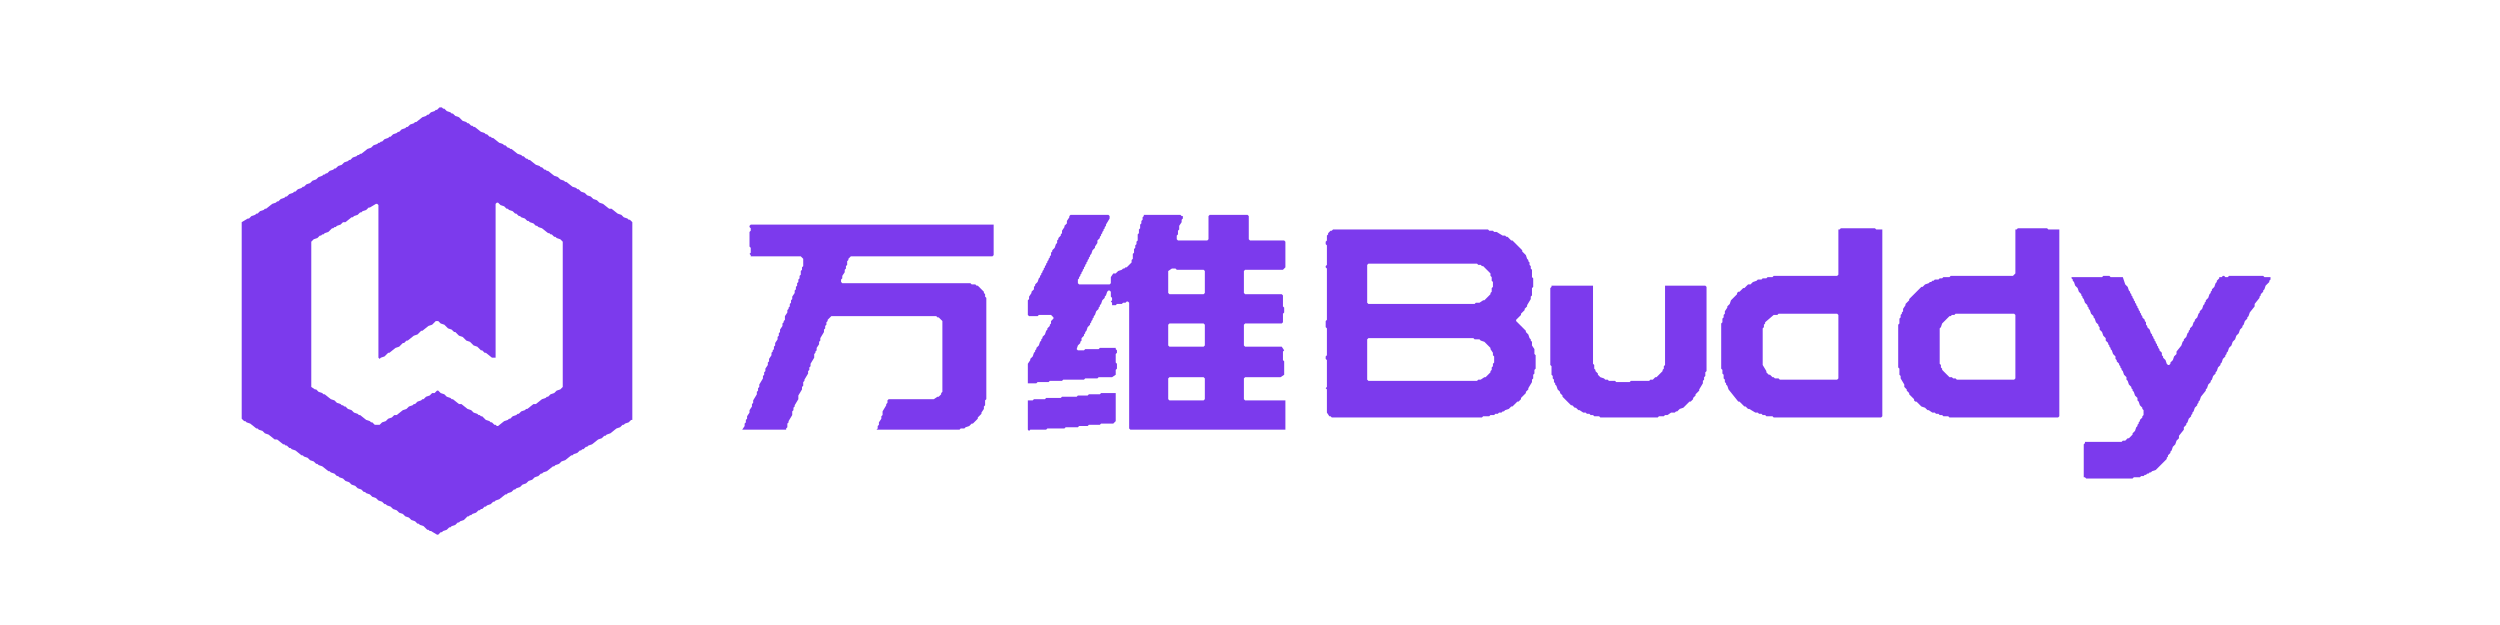
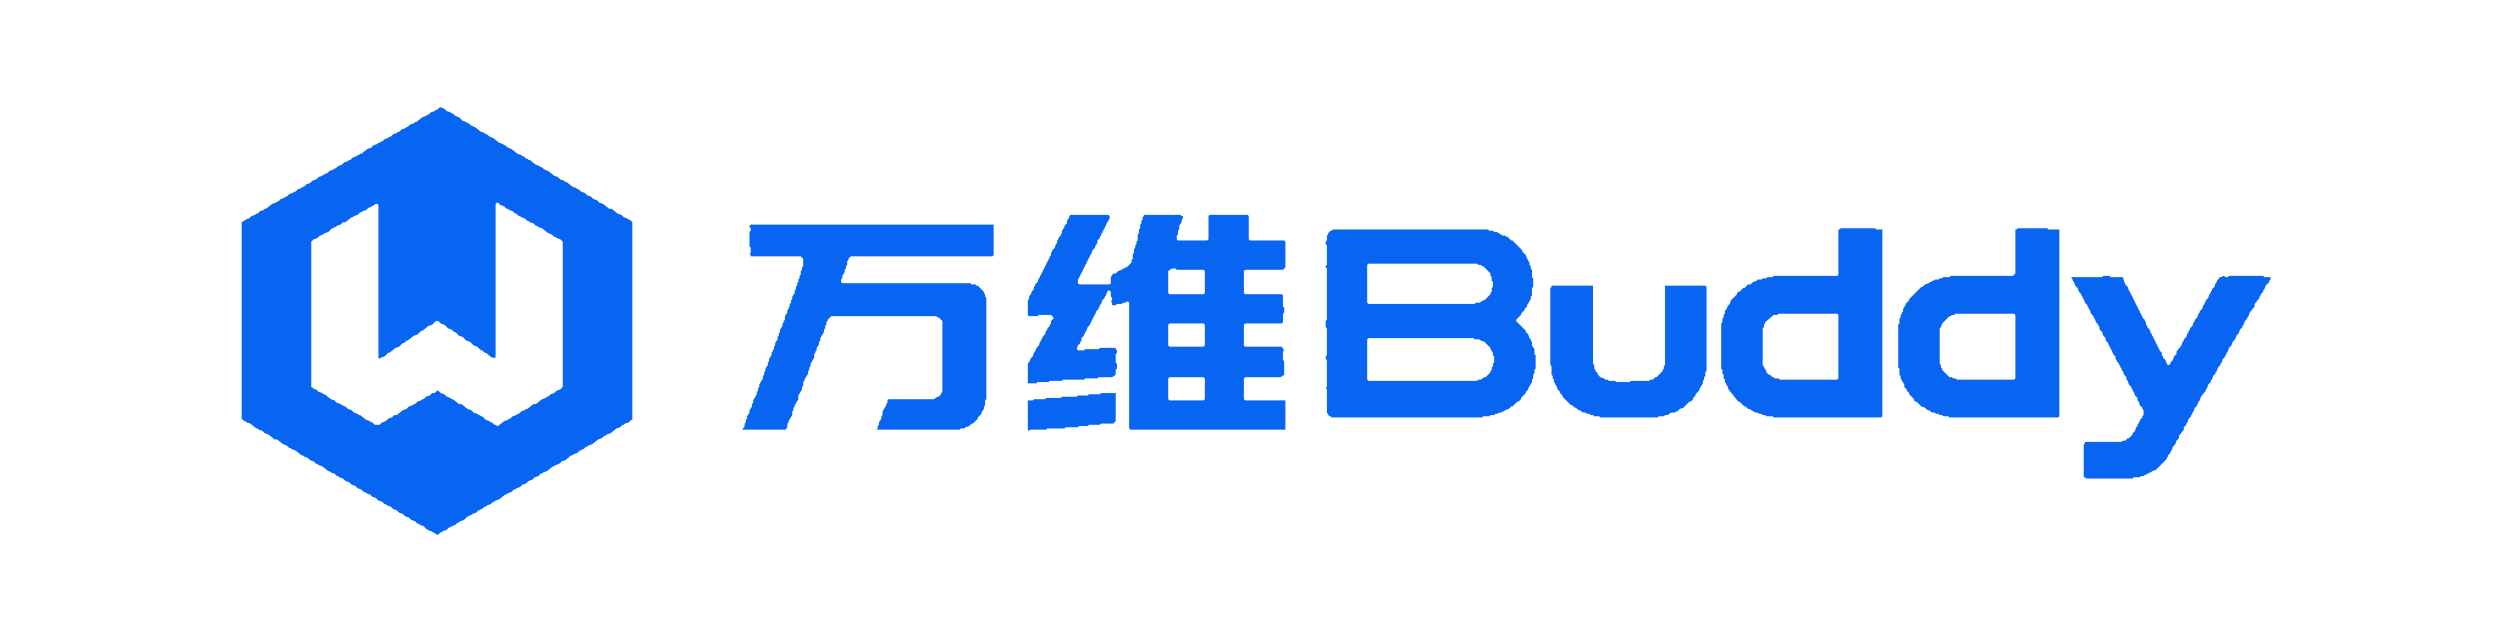
<svg xmlns="http://www.w3.org/2000/svg" width="2048" height="512" viewBox="0 0 2048 512">
-   <g fill="#7C3AED" fill-rule="evenodd" stroke="none">
+   <g fill="#0865F2" fill-rule="evenodd" stroke="none">
    <path id="icon" d="M 362 88 L 360 88 L 358 90 L 357 90 L 356 91 L 353 92 L 351 94 L 350 94 L 349 95 L 346 96 L 341 100 L 340 100 L 339 101 L 336 102 L 334 104 L 333 104 L 332 105 L 329 106 L 327 108 L 326 108 L 325 109 L 322 110 L 320 112 L 319 112 L 318 113 L 315 114 L 313 116 L 312 116 L 311 117 L 310 117 L 309 118 L 306 119 L 304 121 L 301 122 L 296 126 L 295 126 L 294 127 L 293 127 L 292 128 L 289 129 L 287 131 L 286 131 L 285 132 L 282 133 L 280 135 L 277 136 L 275 138 L 274 138 L 273 139 L 270 140 L 268 142 L 267 142 L 266 143 L 265 143 L 264 144 L 261 145 L 259 147 L 256 148 L 254 150 L 251 151 L 249 153 L 248 153 L 247 154 L 244 155 L 242 157 L 241 157 L 240 158 L 237 159 L 235 161 L 234 161 L 233 162 L 230 163 L 228 165 L 227 165 L 226 166 L 223 167 L 218 171 L 217 171 L 216 172 L 213 173 L 211 175 L 210 175 L 209 176 L 206 177 L 204 179 L 203 179 L 198 182 L 198 343 L 200 345 L 201 345 L 202 346 L 205 347 L 210 351 L 211 351 L 212 352 L 215 353 L 217 355 L 220 356 L 225 360 L 227 360 L 232 364 L 233 364 L 234 365 L 235 365 L 237 367 L 238 367 L 239 368 L 242 369 L 247 373 L 248 373 L 249 374 L 252 375 L 254 377 L 257 378 L 259 380 L 260 380 L 261 381 L 264 382 L 269 386 L 270 386 L 271 387 L 274 388 L 276 390 L 277 390 L 278 391 L 281 392 L 283 394 L 286 395 L 288 397 L 291 398 L 293 400 L 296 401 L 298 403 L 299 403 L 300 404 L 303 405 L 305 407 L 308 408 L 310 410 L 313 411 L 315 413 L 316 413 L 317 414 L 320 415 L 322 417 L 325 418 L 327 420 L 330 421 L 332 423 L 335 424 L 337 426 L 340 427 L 342 429 L 343 429 L 344 430 L 347 431 L 350 434 L 351 434 L 352 435 L 353 435 L 358 438 L 359 438 L 361 436 L 362 436 L 363 435 L 366 434 L 368 432 L 369 432 L 370 431 L 373 430 L 375 428 L 376 428 L 377 427 L 380 426 L 383 423 L 384 423 L 385 422 L 386 422 L 387 421 L 390 420 L 392 418 L 393 418 L 394 417 L 395 417 L 397 415 L 398 415 L 399 414 L 402 413 L 404 411 L 405 411 L 406 410 L 409 409 L 414 405 L 415 405 L 416 404 L 419 403 L 421 401 L 422 401 L 423 400 L 426 399 L 428 397 L 431 396 L 433 394 L 436 393 L 438 391 L 441 390 L 443 388 L 444 388 L 445 387 L 448 386 L 453 382 L 454 382 L 455 381 L 458 380 L 460 378 L 463 377 L 468 373 L 469 373 L 470 372 L 473 371 L 475 369 L 476 369 L 477 368 L 478 368 L 480 366 L 481 366 L 482 365 L 485 364 L 490 360 L 493 359 L 495 357 L 496 357 L 497 356 L 500 355 L 505 351 L 508 350 L 510 348 L 511 348 L 512 347 L 515 346 L 517 344 L 518 344 L 518 182 L 516 180 L 515 180 L 514 179 L 511 178 L 509 176 L 506 175 L 501 171 L 499 171 L 494 167 L 491 166 L 489 164 L 486 163 L 484 161 L 481 160 L 479 158 L 476 157 L 474 155 L 473 155 L 472 154 L 469 153 L 464 149 L 463 149 L 462 148 L 459 147 L 457 145 L 454 144 L 449 140 L 448 140 L 447 139 L 446 139 L 444 137 L 443 137 L 442 136 L 439 135 L 434 131 L 433 131 L 432 130 L 431 130 L 429 128 L 428 128 L 427 127 L 424 126 L 419 122 L 418 122 L 417 121 L 416 121 L 414 119 L 413 119 L 412 118 L 409 117 L 404 113 L 403 113 L 402 112 L 401 112 L 399 110 L 398 110 L 397 109 L 394 108 L 389 104 L 388 104 L 387 103 L 386 103 L 384 101 L 383 101 L 382 100 L 379 99 L 376 96 L 373 95 L 371 93 L 370 93 L 369 92 L 366 91 L 364 89 L 363 89 Z M 461 198 L 461 317 L 459 319 L 456 320 L 454 322 L 451 323 L 449 325 L 448 325 L 447 326 L 444 327 L 439 331 L 437 331 L 432 335 L 431 335 L 430 336 L 427 337 L 425 339 L 424 339 L 423 340 L 420 341 L 418 343 L 417 343 L 416 344 L 413 345 L 408 349 L 407 349 L 406 348 L 405 348 L 403 346 L 402 346 L 401 345 L 398 344 L 395 341 L 394 341 L 393 340 L 392 340 L 391 339 L 388 338 L 386 336 L 383 335 L 378 331 L 376 331 L 371 327 L 370 327 L 369 326 L 366 325 L 364 323 L 361 322 L 359 320 L 358 320 L 356 322 L 354 322 L 352 324 L 349 325 L 347 327 L 346 327 L 345 328 L 342 329 L 340 331 L 339 331 L 338 332 L 335 333 L 333 335 L 330 336 L 325 340 L 323 340 L 321 342 L 318 343 L 316 345 L 313 346 L 311 348 L 307 348 L 305 346 L 304 346 L 303 345 L 300 344 L 295 340 L 294 340 L 293 339 L 290 338 L 288 336 L 285 335 L 283 333 L 282 333 L 281 332 L 280 332 L 279 331 L 276 330 L 274 328 L 271 327 L 266 323 L 265 323 L 264 322 L 261 321 L 259 319 L 258 319 L 255 317 L 255 198 L 257 196 L 260 195 L 262 193 L 263 193 L 264 192 L 265 192 L 266 191 L 269 190 L 272 187 L 273 187 L 274 186 L 275 186 L 276 185 L 279 184 L 281 182 L 283 182 L 288 178 L 289 178 L 290 177 L 293 176 L 295 174 L 296 174 L 297 173 L 300 172 L 302 170 L 303 170 L 308 167 L 309 167 L 310 168 L 310 293 L 311 294 L 312 293 L 315 292 L 318 289 L 319 289 L 324 285 L 327 284 L 330 281 L 331 281 L 333 279 L 334 279 L 339 275 L 342 274 L 345 271 L 346 271 L 351 267 L 354 266 L 357 263 L 359 263 L 361 265 L 364 266 L 367 269 L 370 270 L 372 272 L 373 272 L 376 275 L 379 276 L 382 279 L 385 280 L 388 283 L 391 284 L 394 287 L 395 287 L 397 289 L 398 289 L 403 293 L 406 293 L 406 167 L 407 166 L 408 166 L 410 168 L 413 169 L 415 171 L 416 171 L 417 172 L 420 173 L 422 175 L 423 175 L 425 177 L 426 177 L 427 178 L 430 179 L 432 181 L 433 181 L 434 182 L 437 183 L 439 185 L 440 185 L 441 186 L 444 187 L 449 191 L 450 191 L 451 192 L 452 192 L 454 194 L 455 194 L 456 195 L 459 196 Z" />
    <path id="wordmark" d="M 914 322 L 902 322 L 901 323 L 892 323 L 891 324 L 883 324 L 882 325 L 870 325 L 869 326 L 857 326 L 856 327 L 847 327 L 846 328 L 842 328 L 842 352 L 843 353 L 844 352 L 857 352 L 858 351 L 872 351 L 873 350 L 883 350 L 884 349 L 891 349 L 892 348 L 901 348 L 902 347 L 912 347 L 914 345 Z M 1271 234 L 1271 235 L 1270 236 L 1270 299 L 1271 300 L 1271 307 L 1272 308 L 1272 310 L 1273 311 L 1273 313 L 1274 314 L 1274 315 L 1275 316 L 1276 319 L 1278 321 L 1278 322 L 1280 324 L 1280 325 L 1287 332 L 1288 332 L 1290 334 L 1291 334 L 1293 336 L 1294 336 L 1297 338 L 1299 338 L 1300 339 L 1302 339 L 1303 340 L 1305 340 L 1306 341 L 1310 341 L 1311 342 L 1358 342 L 1359 341 L 1363 341 L 1364 340 L 1366 340 L 1369 338 L 1372 338 L 1373 337 L 1374 337 L 1376 335 L 1379 334 L 1384 329 L 1385 329 L 1387 327 L 1387 326 L 1389 324 L 1389 323 L 1392 320 L 1392 319 L 1395 314 L 1395 312 L 1396 311 L 1396 309 L 1397 308 L 1397 305 L 1398 304 L 1398 235 L 1397 234 L 1364 234 L 1364 299 L 1363 300 L 1363 302 L 1362 303 L 1362 304 L 1357 309 L 1356 309 L 1354 311 L 1352 311 L 1351 312 L 1336 312 L 1335 313 L 1324 313 L 1323 312 L 1318 312 L 1317 311 L 1315 311 L 1314 310 L 1311 309 L 1309 307 L 1309 306 L 1307 304 L 1307 303 L 1306 302 L 1306 299 L 1305 298 L 1305 234 Z M 1860 227 L 1855 227 L 1854 226 L 1826 226 L 1825 227 L 1823 227 L 1822 226 L 1821 226 L 1820 227 L 1818 227 L 1818 228 L 1816 230 L 1816 231 L 1815 232 L 1814 235 L 1812 237 L 1812 238 L 1811 239 L 1811 240 L 1810 241 L 1809 244 L 1807 246 L 1807 247 L 1806 248 L 1806 249 L 1805 250 L 1804 253 L 1802 255 L 1802 256 L 1801 257 L 1800 260 L 1798 262 L 1798 263 L 1797 264 L 1796 267 L 1794 269 L 1794 270 L 1793 271 L 1793 272 L 1792 273 L 1791 276 L 1789 278 L 1789 279 L 1788 280 L 1787 283 L 1783 288 L 1783 290 L 1781 292 L 1780 295 L 1778 297 L 1778 298 L 1777 299 L 1776 299 L 1775 298 L 1774 295 L 1772 293 L 1772 292 L 1771 291 L 1771 289 L 1769 287 L 1769 286 L 1768 285 L 1768 284 L 1767 283 L 1767 282 L 1766 281 L 1766 280 L 1765 279 L 1765 278 L 1764 277 L 1764 276 L 1763 275 L 1763 274 L 1762 273 L 1761 270 L 1759 268 L 1759 267 L 1758 266 L 1758 264 L 1757 263 L 1757 262 L 1755 260 L 1755 259 L 1754 258 L 1754 257 L 1753 256 L 1753 255 L 1752 254 L 1752 253 L 1751 252 L 1751 251 L 1750 250 L 1750 249 L 1749 248 L 1749 247 L 1748 246 L 1748 245 L 1747 244 L 1747 243 L 1746 242 L 1746 241 L 1745 240 L 1745 239 L 1744 238 L 1743 235 L 1741 233 L 1739 227 L 1729 227 L 1728 226 L 1723 226 L 1722 227 L 1697 227 L 1697 228 L 1698 229 L 1698 230 L 1699 231 L 1700 234 L 1702 236 L 1703 239 L 1705 241 L 1705 242 L 1706 243 L 1706 244 L 1707 245 L 1708 248 L 1710 250 L 1710 251 L 1711 252 L 1711 253 L 1712 254 L 1713 257 L 1715 259 L 1715 260 L 1716 261 L 1717 264 L 1719 266 L 1719 267 L 1720 268 L 1720 270 L 1722 272 L 1723 275 L 1725 277 L 1725 279 L 1727 281 L 1727 282 L 1728 283 L 1728 284 L 1729 285 L 1729 286 L 1730 287 L 1731 290 L 1733 292 L 1733 294 L 1734 295 L 1734 296 L 1736 298 L 1736 299 L 1737 300 L 1737 301 L 1738 302 L 1738 303 L 1739 304 L 1740 307 L 1742 309 L 1742 311 L 1743 312 L 1744 315 L 1746 317 L 1746 318 L 1747 319 L 1747 320 L 1748 321 L 1749 324 L 1751 326 L 1751 328 L 1752 329 L 1753 332 L 1755 334 L 1755 335 L 1756 336 L 1756 340 L 1755 341 L 1755 342 L 1753 344 L 1753 345 L 1752 346 L 1752 347 L 1751 348 L 1751 349 L 1750 350 L 1749 353 L 1747 355 L 1747 356 L 1744 359 L 1743 359 L 1741 361 L 1739 361 L 1738 362 L 1708 362 L 1708 363 L 1707 364 L 1707 391 L 1708 391 L 1709 392 L 1747 392 L 1748 391 L 1753 391 L 1754 390 L 1756 390 L 1757 389 L 1758 389 L 1759 388 L 1760 388 L 1761 387 L 1762 387 L 1763 386 L 1766 385 L 1775 376 L 1775 375 L 1776 374 L 1776 373 L 1778 371 L 1778 370 L 1779 369 L 1780 366 L 1782 364 L 1783 361 L 1785 359 L 1785 357 L 1789 352 L 1789 350 L 1791 348 L 1791 347 L 1792 346 L 1793 343 L 1795 341 L 1795 340 L 1796 339 L 1796 338 L 1797 337 L 1798 334 L 1800 332 L 1800 331 L 1801 330 L 1801 329 L 1802 328 L 1803 325 L 1807 320 L 1807 319 L 1808 318 L 1809 315 L 1811 313 L 1811 312 L 1812 311 L 1813 308 L 1815 306 L 1815 305 L 1816 304 L 1817 301 L 1819 299 L 1819 298 L 1820 297 L 1821 294 L 1823 292 L 1823 291 L 1824 290 L 1824 289 L 1825 288 L 1826 285 L 1828 283 L 1829 280 L 1831 278 L 1832 275 L 1834 273 L 1835 270 L 1837 268 L 1837 267 L 1838 266 L 1839 263 L 1841 261 L 1841 260 L 1842 259 L 1843 256 L 1847 251 L 1847 249 L 1851 244 L 1851 243 L 1852 242 L 1852 241 L 1854 239 L 1854 238 L 1855 237 L 1856 234 L 1859 231 L 1859 230 L 1860 229 Z M 1088 191 L 1088 192 L 1087 193 L 1087 197 L 1086 198 L 1086 200 L 1087 201 L 1087 217 L 1086 218 L 1086 219 L 1087 220 L 1087 262 L 1086 263 L 1086 268 L 1087 269 L 1087 291 L 1086 292 L 1086 294 L 1087 295 L 1087 317 L 1086 318 L 1087 319 L 1087 338 L 1089 341 L 1090 341 L 1091 342 L 1214 342 L 1215 341 L 1220 341 L 1221 340 L 1224 340 L 1225 339 L 1227 339 L 1228 338 L 1230 338 L 1231 337 L 1232 337 L 1233 336 L 1236 335 L 1238 333 L 1239 333 L 1243 329 L 1244 329 L 1246 327 L 1246 326 L 1250 322 L 1250 321 L 1252 319 L 1252 318 L 1255 313 L 1255 311 L 1256 310 L 1256 307 L 1257 306 L 1257 303 L 1258 302 L 1258 291 L 1257 290 L 1257 286 L 1255 283 L 1255 280 L 1254 279 L 1254 278 L 1253 277 L 1252 274 L 1250 272 L 1250 271 L 1242 263 L 1242 262 L 1246 258 L 1246 257 L 1249 254 L 1249 253 L 1251 251 L 1251 250 L 1254 245 L 1254 243 L 1255 242 L 1255 236 L 1256 235 L 1256 228 L 1255 227 L 1255 221 L 1254 220 L 1254 218 L 1253 217 L 1253 215 L 1252 214 L 1252 213 L 1251 212 L 1250 209 L 1247 206 L 1247 205 L 1239 197 L 1238 197 L 1235 194 L 1234 194 L 1233 193 L 1231 193 L 1226 190 L 1224 190 L 1223 189 L 1220 189 L 1219 188 L 1092 188 L 1091 189 L 1090 189 Z M 1120 278 L 1121 277 L 1207 277 L 1208 278 L 1212 278 L 1213 279 L 1216 280 L 1221 285 L 1221 286 L 1223 289 L 1223 291 L 1224 292 L 1224 297 L 1223 298 L 1223 300 L 1222 301 L 1222 303 L 1221 304 L 1221 305 L 1217 309 L 1216 309 L 1213 311 L 1211 311 L 1210 312 L 1121 312 L 1120 311 Z M 1120 217 L 1121 216 L 1210 216 L 1211 217 L 1213 217 L 1214 218 L 1215 218 L 1221 224 L 1221 226 L 1222 227 L 1222 230 L 1223 231 L 1223 235 L 1222 236 L 1222 239 L 1221 240 L 1221 241 L 1216 246 L 1215 246 L 1212 248 L 1209 248 L 1208 249 L 1121 249 L 1120 248 Z M 1687 188 L 1678 188 L 1677 187 L 1653 187 L 1652 188 L 1651 188 L 1651 224 L 1649 226 L 1598 226 L 1597 227 L 1592 227 L 1591 228 L 1589 228 L 1588 229 L 1585 229 L 1584 230 L 1583 230 L 1582 231 L 1581 231 L 1580 232 L 1577 233 L 1575 235 L 1574 235 L 1564 245 L 1564 246 L 1561 249 L 1561 250 L 1559 253 L 1559 255 L 1558 256 L 1558 257 L 1557 258 L 1557 260 L 1556 261 L 1556 265 L 1555 266 L 1555 301 L 1556 302 L 1556 307 L 1557 308 L 1557 310 L 1560 315 L 1560 317 L 1562 319 L 1562 320 L 1564 322 L 1564 323 L 1568 327 L 1568 328 L 1569 329 L 1570 329 L 1574 333 L 1577 334 L 1579 336 L 1580 336 L 1583 338 L 1585 338 L 1586 339 L 1588 339 L 1589 340 L 1591 340 L 1592 341 L 1596 341 L 1597 342 L 1686 342 L 1687 341 Z M 1591 265 L 1597 259 L 1598 259 L 1599 258 L 1601 258 L 1602 257 L 1650 257 L 1651 258 L 1651 310 L 1650 311 L 1603 311 L 1602 310 L 1600 310 L 1599 309 L 1597 309 L 1591 303 L 1591 302 L 1590 301 L 1590 299 L 1589 298 L 1589 269 L 1590 268 Z M 1542 188 L 1537 188 L 1536 187 L 1508 187 L 1507 188 L 1506 188 L 1506 225 L 1505 226 L 1453 226 L 1452 227 L 1448 227 L 1447 228 L 1444 228 L 1443 229 L 1440 229 L 1439 230 L 1436 231 L 1434 233 L 1432 233 L 1429 236 L 1428 236 L 1425 239 L 1424 239 L 1423 240 L 1423 241 L 1418 246 L 1417 249 L 1415 251 L 1415 252 L 1413 255 L 1413 257 L 1412 258 L 1412 260 L 1411 261 L 1411 264 L 1410 265 L 1410 302 L 1411 303 L 1411 306 L 1412 307 L 1412 310 L 1413 311 L 1413 313 L 1414 314 L 1414 315 L 1415 316 L 1416 319 L 1424 329 L 1425 329 L 1429 333 L 1430 333 L 1432 335 L 1433 335 L 1438 338 L 1440 338 L 1441 339 L 1443 339 L 1444 340 L 1446 340 L 1447 341 L 1452 341 L 1453 342 L 1541 342 L 1542 341 Z M 1446 264 L 1453 258 L 1456 258 L 1457 257 L 1505 257 L 1506 258 L 1506 310 L 1505 311 L 1458 311 L 1457 310 L 1454 310 L 1453 309 L 1452 309 L 1450 307 L 1449 307 L 1447 305 L 1447 304 L 1444 299 L 1444 269 L 1445 268 L 1445 266 L 1446 265 Z M 614 185 L 614 186 L 615 187 L 615 189 L 614 190 L 614 202 L 615 203 L 615 207 L 614 208 L 615 209 L 615 210 L 656 210 L 658 212 L 658 218 L 657 219 L 657 221 L 656 222 L 656 225 L 655 226 L 655 228 L 654 229 L 654 231 L 653 232 L 653 234 L 652 235 L 652 237 L 651 238 L 651 240 L 649 243 L 649 245 L 648 246 L 648 248 L 647 249 L 647 251 L 646 252 L 646 253 L 645 254 L 645 256 L 643 259 L 643 262 L 642 263 L 642 264 L 641 265 L 641 267 L 639 270 L 639 272 L 638 273 L 638 275 L 637 276 L 637 278 L 635 281 L 635 283 L 634 284 L 634 286 L 633 287 L 633 288 L 632 289 L 632 291 L 630 294 L 630 296 L 629 297 L 629 299 L 627 302 L 627 304 L 626 305 L 626 307 L 625 308 L 625 310 L 622 315 L 622 317 L 621 318 L 621 320 L 620 321 L 620 323 L 617 328 L 617 330 L 616 331 L 616 333 L 614 336 L 614 338 L 612 341 L 612 343 L 611 344 L 611 346 L 610 347 L 610 349 L 608 352 L 644 352 L 644 351 L 645 350 L 645 347 L 646 346 L 646 345 L 649 340 L 649 337 L 650 336 L 650 334 L 651 333 L 651 332 L 654 327 L 654 324 L 657 319 L 657 317 L 658 316 L 658 313 L 659 312 L 659 311 L 662 306 L 662 304 L 663 303 L 663 301 L 664 300 L 664 298 L 667 293 L 667 290 L 668 289 L 668 288 L 669 287 L 669 285 L 671 282 L 671 280 L 672 279 L 672 277 L 675 272 L 675 270 L 676 269 L 676 267 L 677 266 L 677 264 L 678 263 L 678 262 L 681 259 L 767 259 L 768 260 L 769 260 L 772 263 L 772 321 L 771 322 L 771 323 L 769 325 L 768 325 L 765 327 L 728 327 L 727 328 L 727 330 L 726 331 L 726 332 L 723 337 L 723 340 L 722 341 L 722 343 L 720 346 L 720 348 L 719 349 L 719 351 L 718 352 L 786 352 L 787 351 L 790 351 L 791 350 L 794 349 L 796 347 L 797 347 L 801 343 L 801 342 L 804 339 L 804 338 L 806 335 L 806 333 L 807 332 L 807 328 L 808 327 L 808 244 L 807 243 L 807 241 L 806 240 L 806 239 L 801 234 L 800 234 L 799 233 L 796 233 L 795 232 L 690 232 L 689 231 L 689 229 L 690 228 L 690 226 L 692 223 L 692 221 L 693 220 L 693 218 L 694 217 L 694 214 L 695 213 L 695 212 L 697 210 L 813 210 L 814 209 L 814 184 L 615 184 Z M 876 177 L 876 178 L 874 181 L 874 183 L 872 185 L 872 186 L 870 189 L 870 191 L 869 192 L 869 193 L 867 195 L 867 196 L 866 197 L 866 199 L 865 200 L 864 203 L 862 205 L 862 206 L 861 207 L 861 209 L 860 210 L 860 211 L 859 212 L 859 213 L 858 214 L 858 215 L 857 216 L 857 217 L 856 218 L 856 219 L 855 220 L 855 221 L 854 222 L 854 223 L 853 224 L 853 225 L 852 226 L 852 227 L 851 228 L 850 231 L 848 233 L 848 234 L 847 235 L 847 237 L 845 239 L 845 240 L 843 243 L 843 245 L 842 246 L 842 258 L 843 259 L 850 259 L 851 258 L 861 258 L 863 260 L 863 261 L 861 263 L 861 265 L 860 266 L 860 267 L 858 269 L 858 270 L 857 271 L 856 274 L 854 276 L 854 277 L 853 278 L 853 279 L 852 280 L 851 283 L 849 285 L 849 286 L 848 287 L 848 288 L 847 289 L 846 292 L 844 294 L 844 295 L 842 298 L 842 314 L 849 314 L 850 313 L 859 313 L 860 312 L 870 312 L 871 311 L 888 311 L 889 310 L 899 310 L 900 309 L 911 309 L 914 307 L 914 303 L 915 302 L 915 298 L 914 297 L 914 290 L 915 289 L 915 287 L 914 286 L 914 285 L 901 285 L 900 286 L 889 286 L 888 287 L 883 287 L 882 286 L 883 283 L 885 281 L 885 280 L 886 279 L 886 277 L 888 275 L 888 274 L 889 273 L 889 272 L 890 271 L 891 268 L 893 266 L 893 265 L 894 264 L 894 263 L 895 262 L 895 261 L 896 260 L 896 259 L 897 258 L 898 255 L 900 253 L 900 252 L 901 251 L 901 250 L 902 249 L 903 246 L 905 244 L 905 243 L 906 242 L 907 239 L 908 238 L 909 238 L 910 239 L 910 243 L 911 244 L 911 246 L 910 247 L 911 248 L 911 250 L 914 250 L 915 249 L 919 249 L 920 248 L 922 248 L 923 247 L 924 247 L 925 248 L 925 351 L 926 352 L 1053 352 L 1053 328 L 1020 328 L 1019 327 L 1019 310 L 1020 309 L 1049 309 L 1052 307 L 1052 296 L 1051 295 L 1051 288 L 1052 287 L 1050 284 L 1020 284 L 1019 283 L 1019 266 L 1020 265 L 1050 265 L 1051 264 L 1051 257 L 1052 256 L 1052 252 L 1051 251 L 1051 242 L 1050 241 L 1020 241 L 1019 240 L 1019 222 L 1020 221 L 1051 221 L 1053 219 L 1053 198 L 1052 197 L 1024 197 L 1023 196 L 1023 177 L 1022 176 L 991 176 L 990 177 L 990 196 L 989 197 L 965 197 L 964 196 L 964 193 L 965 192 L 965 189 L 966 188 L 966 185 L 968 182 L 968 180 L 969 179 L 969 177 L 968 177 L 967 176 L 937 176 L 937 177 L 936 178 L 936 180 L 935 181 L 935 183 L 934 184 L 934 187 L 933 188 L 933 191 L 932 192 L 932 197 L 931 198 L 931 200 L 930 201 L 930 203 L 929 204 L 929 207 L 928 208 L 928 212 L 927 213 L 927 215 L 923 219 L 922 219 L 921 220 L 920 220 L 919 221 L 916 222 L 914 224 L 912 224 L 910 227 L 910 232 L 909 233 L 884 233 L 883 232 L 883 229 L 884 228 L 884 227 L 885 226 L 885 225 L 886 224 L 886 223 L 887 222 L 887 221 L 888 220 L 888 219 L 889 218 L 889 217 L 890 216 L 890 215 L 891 214 L 891 213 L 892 212 L 892 211 L 893 210 L 893 209 L 894 208 L 895 205 L 897 203 L 897 202 L 899 199 L 899 197 L 901 195 L 901 194 L 902 193 L 902 192 L 903 191 L 903 190 L 904 189 L 904 188 L 905 187 L 905 186 L 906 185 L 906 184 L 909 179 L 909 177 L 908 176 L 877 176 Z M 957 310 L 958 309 L 986 309 L 987 310 L 987 327 L 986 328 L 958 328 L 957 327 Z M 957 266 L 958 265 L 986 265 L 987 266 L 987 283 L 986 284 L 958 284 L 957 283 Z M 957 222 L 960 220 L 963 220 L 964 221 L 986 221 L 987 222 L 987 240 L 986 241 L 958 241 L 957 240 Z" />
  </g>
</svg>
